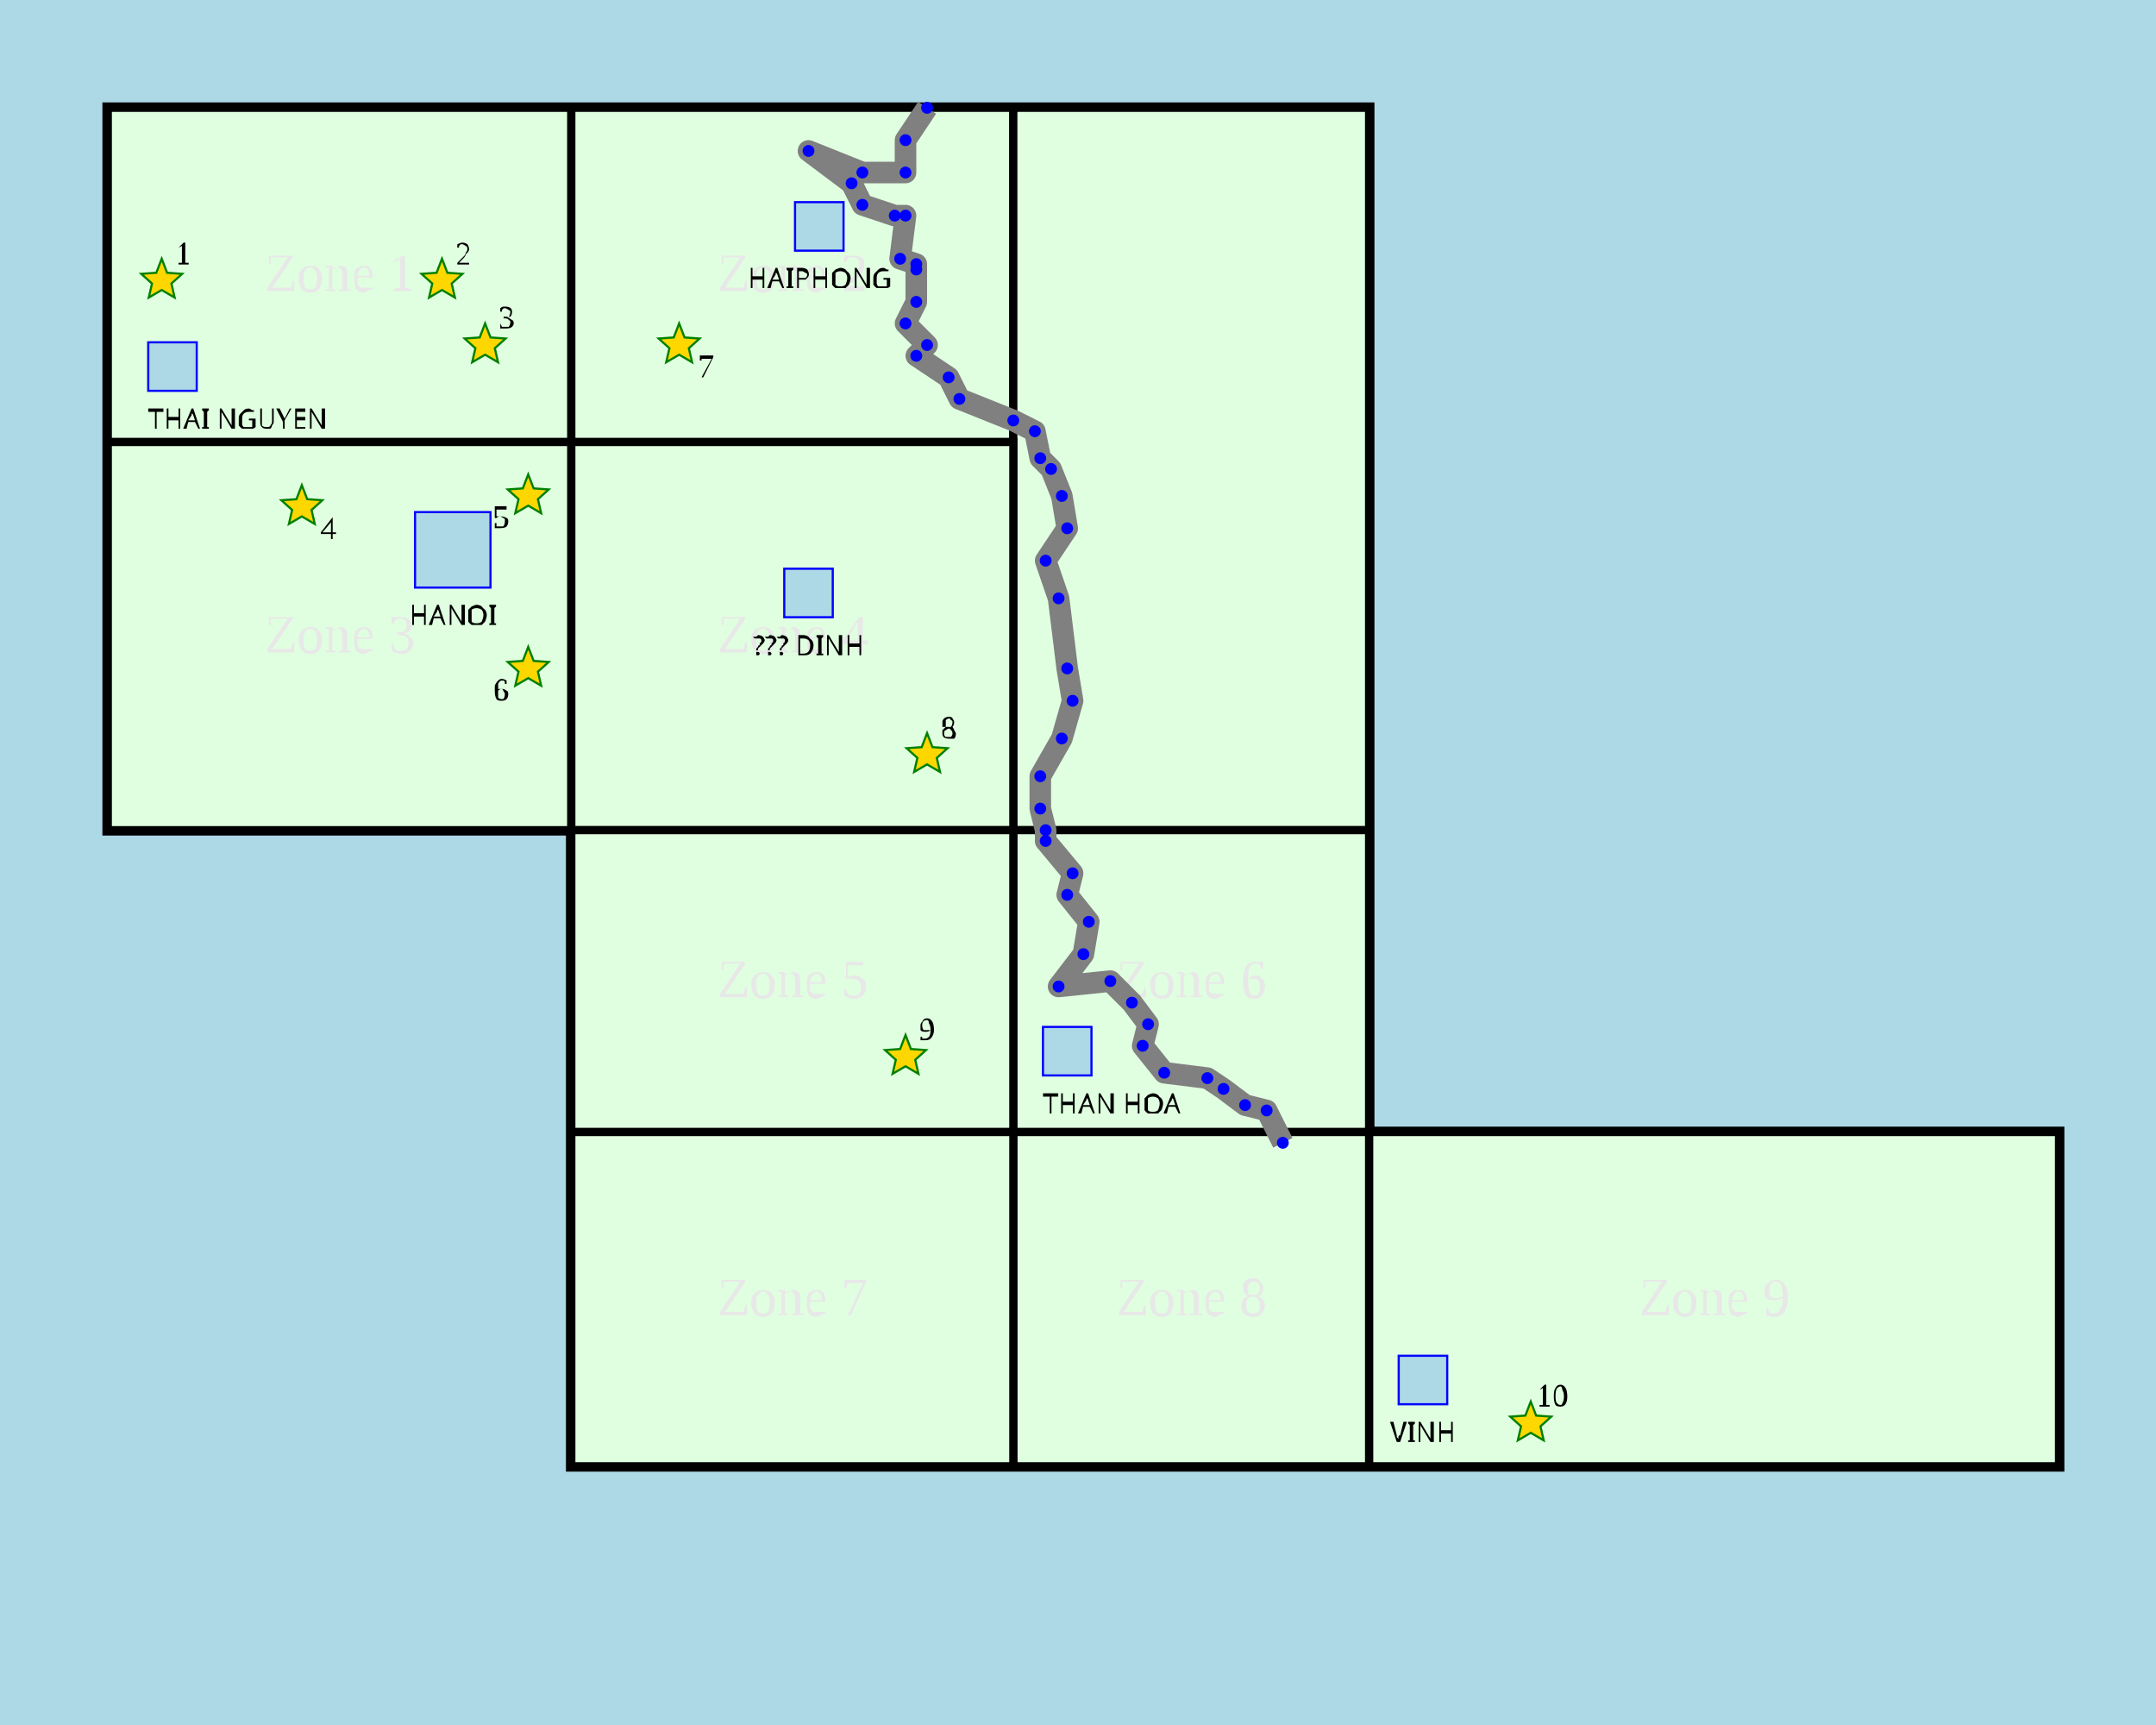
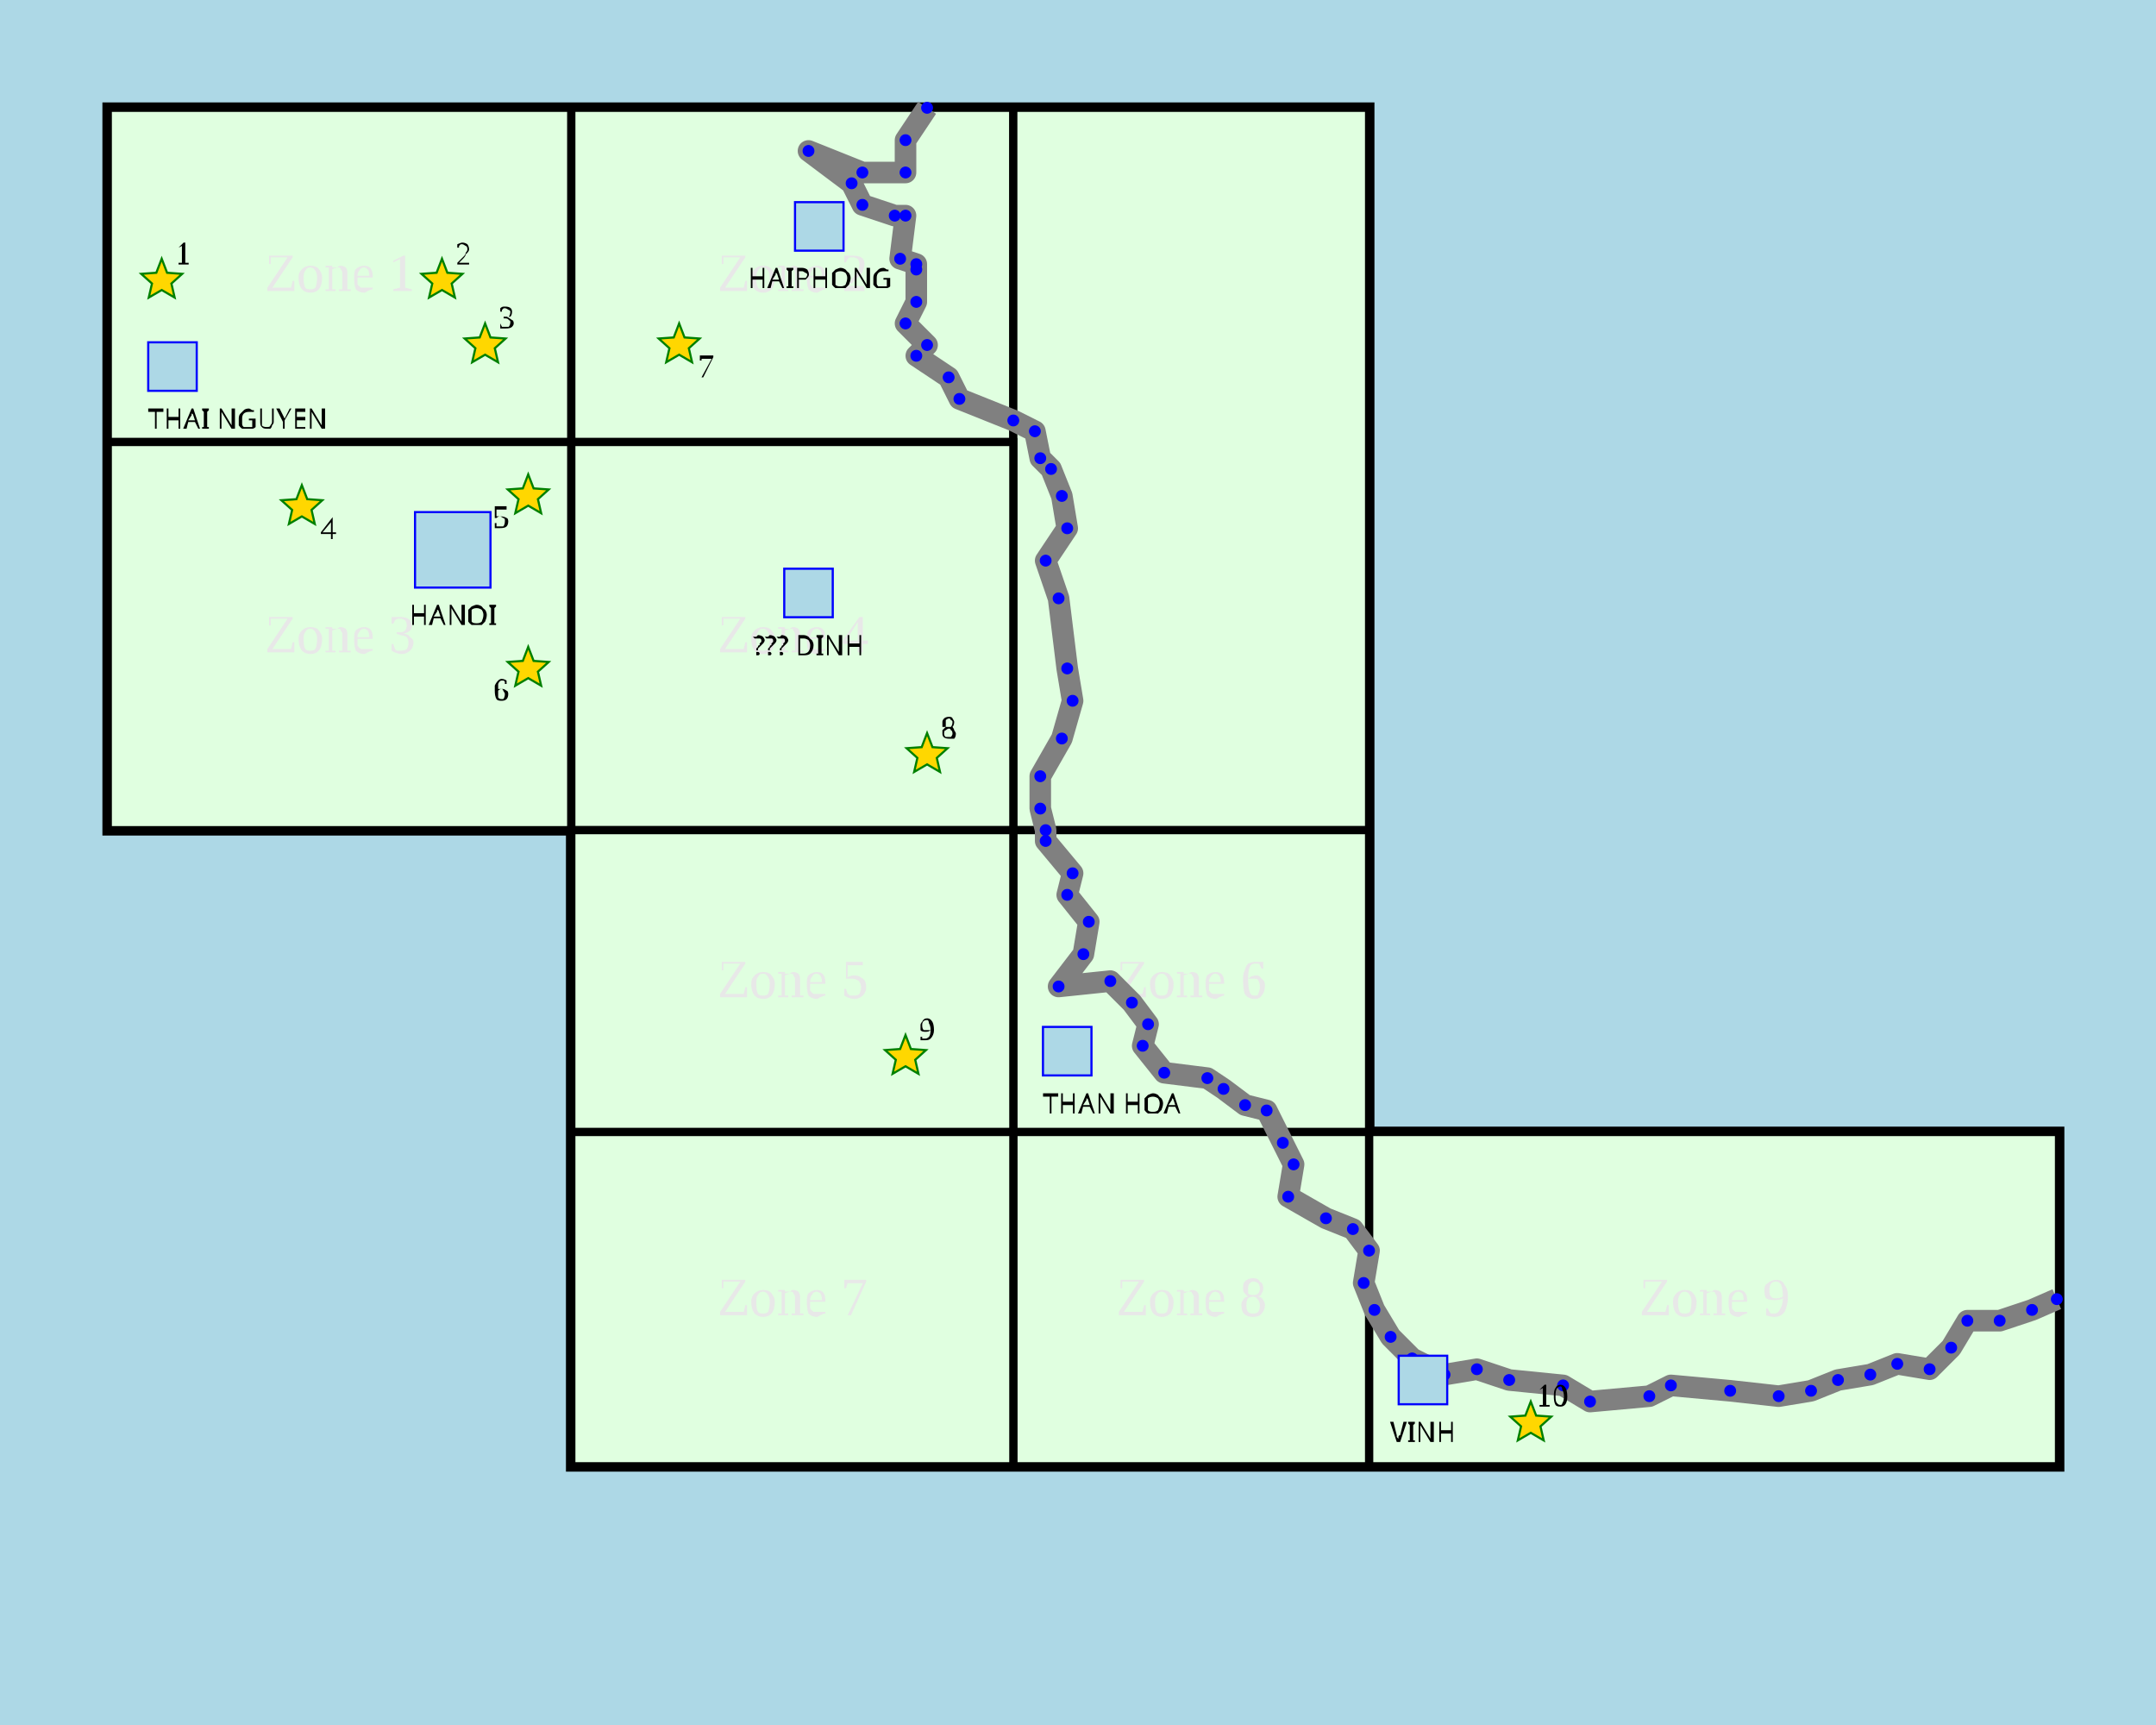
<svg xmlns="http://www.w3.org/2000/svg" width="20.0cm" height="16.0cm" viewBox="0 0 20.0 16.0">
  <rect width="100%" height="100%" fill="lightblue" />
  <g transform="translate(1.0, 1.0)">
    <path d="M 0,0 L 11.7,0 L 11.7,9.5 L 18.1,9.5 L 18.1,12.6 L 4.3,12.6 L 4.3,6.7 L 0,6.7 Z" fill="none" stroke="black" stroke-width="0.1" />
    <rect x="0" y="0" width="4.3" height="3.1" fill="#E0FFE0" stroke="black" stroke-width="0.002cm" />
    <text x="2.15" y="1.55" fill="#E8E8E8" font-size="0.5" text-anchor="middle" dy=".3em">Zone 1</text>
    <rect x="4.3" y="0" width="4.1" height="3.1" fill="#E0FFE0" stroke="black" stroke-width="0.002cm" />
    <text x="6.35" y="1.55" fill="#E8E8E8" font-size="0.5" text-anchor="middle" dy=".3em">Zone 2</text>
    <rect x="8.4" y="0" width="3.3" height="6.7" fill="#E0FFE0" stroke="black" stroke-width="0.002cm" />
    <text x="10.05" y="3.35" fill="#E8E8E8" font-size="0.5" text-anchor="middle" dy=".3em" />
    <rect x="0" y="3.1" width="4.3" height="3.6" fill="#E0FFE0" stroke="black" stroke-width="0.002cm" />
    <text x="2.15" y="4.9" fill="#E8E8E8" font-size="0.5" text-anchor="middle" dy=".3em">Zone 3</text>
    <rect x="4.3" y="3.1" width="4.1" height="3.6" fill="#E0FFE0" stroke="black" stroke-width="0.002cm" />
    <text x="6.35" y="4.9" fill="#E8E8E8" font-size="0.5" text-anchor="middle" dy=".3em">Zone 4</text>
    <rect x="8.4" y="6.7" width="3.3" height="2.8" fill="#E0FFE0" stroke="black" stroke-width="0.002cm" />
    <text x="10.05" y="8.1" fill="#E8E8E8" font-size="0.5" text-anchor="middle" dy=".3em">Zone 6</text>
    <rect x="4.3" y="6.7" width="4.1" height="2.8" fill="#E0FFE0" stroke="black" stroke-width="0.002cm" />
    <text x="6.35" y="8.1" fill="#E8E8E8" font-size="0.5" text-anchor="middle" dy=".3em">Zone 5</text>
    <rect x="11.7" y="9.5" width="6.4" height="3.1" fill="#E0FFE0" stroke="black" stroke-width="0.002cm" />
    <text x="14.9" y="11.05" fill="#E8E8E8" font-size="0.5" text-anchor="middle" dy=".3em">Zone 9</text>
    <rect x="8.4" y="9.5" width="3.3" height="3.1" fill="#E0FFE0" stroke="black" stroke-width="0.002cm" />
    <text x="10.05" y="11.05" fill="#E8E8E8" font-size="0.5" text-anchor="middle" dy=".3em">Zone 8</text>
    <rect x="4.3" y="9.5" width="4.1" height="3.1" fill="#E0FFE0" stroke="black" stroke-width="0.002cm" />
    <text x="6.35" y="11.05" fill="#E8E8E8" font-size="0.5" text-anchor="middle" dy=".3em">Zone 7</text>
-     <path d="M 7.6,0 7.4,0.3 7.4,0.6 7.0,0.6 6.5,0.4 6.9,0.7 7.0,0.9 7.3,1.0 7.4,1.0 7.35,1.4 7.5,1.45 7.5,1.5 7.5,1.8 7.4,2.0 7.6,2.2 7.5,2.3 7.8,2.5 7.9,2.7 8.4,2.9 8.6,3.0 8.65,3.25 8.75,3.35 8.85,3.6 8.9,3.9 8.7,4.2 8.82,4.55 8.9,5.2 8.95,5.5 8.85,5.85 8.65,6.2 8.65,6.5 8.7,6.7 8.7,6.8 8.95,7.1 8.9,7.3 9.1,7.55 9.05,7.85 8.82,8.15 9.3,8.1 9.5,8.3 9.65,8.5 9.6,8.7 9.8,8.95 10.2,9.0 10.35,9.1 10.55,9.25 10.75,9.3 10.9,9.6" fill="none" stroke="gray" stroke-width="0.2" stroke-linejoin="round" />
+     <path d="M 7.6,0 7.4,0.3 7.4,0.6 7.0,0.6 6.5,0.4 6.9,0.7 7.0,0.9 7.3,1.0 7.4,1.0 7.35,1.4 7.5,1.45 7.5,1.5 7.5,1.8 7.4,2.0 7.6,2.2 7.5,2.3 7.8,2.5 7.9,2.7 8.4,2.9 8.6,3.0 8.65,3.25 8.75,3.35 8.85,3.6 8.9,3.9 8.7,4.2 8.82,4.55 8.9,5.2 8.95,5.5 8.85,5.85 8.65,6.2 8.65,6.5 8.7,6.7 8.7,6.8 8.95,7.1 8.9,7.3 9.1,7.55 9.05,7.85 8.82,8.15 9.3,8.1 9.5,8.3 9.65,8.5 9.6,8.7 9.8,8.95 10.2,9.0 10.35,9.1 10.55,9.25 10.75,9.3 10.9,9.6 11.0,9.8 10.95,10.1 11.3,10.3 11.55,10.4 11.7,10.6 11.65,10.9 11.75,11.15 11.9,11.4 12.1,11.6 12.4,11.75 12.7,11.7 13.0,11.8 13.5,11.85 13.75,12.0 14.3,11.95 14.5,11.85 15.05,11.9 15.5,11.95 15.8,11.9 16.05,11.8 16.35,11.75 16.6,11.65 16.9,11.7 17.1,11.5 17.25,11.25 17.55,11.25 17.85,11.15 18.08,11.05" fill="none" stroke="gray" stroke-width="0.2" stroke-linejoin="round" />
    <circle cx="7.6" cy="0" r="0.05" fill="blue" stroke="blue" stroke-width="0.01" />
    <circle cx="7.4" cy="0.3" r="0.05" fill="blue" stroke="blue" stroke-width="0.01" />
    <circle cx="7.4" cy="0.6" r="0.05" fill="blue" stroke="blue" stroke-width="0.01" />
    <circle cx="7.0" cy="0.6" r="0.05" fill="blue" stroke="blue" stroke-width="0.01" />
    <circle cx="6.5" cy="0.4" r="0.05" fill="blue" stroke="blue" stroke-width="0.01" />
    <circle cx="6.9" cy="0.7" r="0.05" fill="blue" stroke="blue" stroke-width="0.01" />
    <circle cx="7.0" cy="0.9" r="0.05" fill="blue" stroke="blue" stroke-width="0.01" />
    <circle cx="7.3" cy="1.0" r="0.05" fill="blue" stroke="blue" stroke-width="0.01" />
    <circle cx="7.4" cy="1.0" r="0.05" fill="blue" stroke="blue" stroke-width="0.01" />
    <circle cx="7.35" cy="1.4" r="0.05" fill="blue" stroke="blue" stroke-width="0.01" />
    <circle cx="7.5" cy="1.45" r="0.05" fill="blue" stroke="blue" stroke-width="0.01" />
    <circle cx="7.5" cy="1.5" r="0.05" fill="blue" stroke="blue" stroke-width="0.01" />
    <circle cx="7.5" cy="1.8" r="0.05" fill="blue" stroke="blue" stroke-width="0.01" />
    <circle cx="7.4" cy="2.0" r="0.05" fill="blue" stroke="blue" stroke-width="0.01" />
    <circle cx="7.6" cy="2.2" r="0.05" fill="blue" stroke="blue" stroke-width="0.01" />
    <circle cx="7.5" cy="2.3" r="0.05" fill="blue" stroke="blue" stroke-width="0.01" />
    <circle cx="7.8" cy="2.5" r="0.05" fill="blue" stroke="blue" stroke-width="0.01" />
    <circle cx="7.9" cy="2.7" r="0.05" fill="blue" stroke="blue" stroke-width="0.01" />
    <circle cx="8.4" cy="2.9" r="0.05" fill="blue" stroke="blue" stroke-width="0.01" />
    <circle cx="8.6" cy="3.0" r="0.05" fill="blue" stroke="blue" stroke-width="0.01" />
    <circle cx="8.65" cy="3.25" r="0.05" fill="blue" stroke="blue" stroke-width="0.01" />
    <circle cx="8.75" cy="3.35" r="0.05" fill="blue" stroke="blue" stroke-width="0.01" />
    <circle cx="8.85" cy="3.6" r="0.05" fill="blue" stroke="blue" stroke-width="0.01" />
    <circle cx="8.9" cy="3.9" r="0.05" fill="blue" stroke="blue" stroke-width="0.01" />
    <circle cx="8.7" cy="4.2" r="0.05" fill="blue" stroke="blue" stroke-width="0.01" />
    <circle cx="8.82" cy="4.55" r="0.05" fill="blue" stroke="blue" stroke-width="0.01" />
    <circle cx="8.9" cy="5.2" r="0.05" fill="blue" stroke="blue" stroke-width="0.01" />
    <circle cx="8.95" cy="5.5" r="0.05" fill="blue" stroke="blue" stroke-width="0.01" />
    <circle cx="8.85" cy="5.85" r="0.05" fill="blue" stroke="blue" stroke-width="0.01" />
    <circle cx="8.65" cy="6.2" r="0.05" fill="blue" stroke="blue" stroke-width="0.01" />
    <circle cx="8.65" cy="6.5" r="0.05" fill="blue" stroke="blue" stroke-width="0.01" />
    <circle cx="8.7" cy="6.7" r="0.05" fill="blue" stroke="blue" stroke-width="0.01" />
    <circle cx="8.7" cy="6.8" r="0.05" fill="blue" stroke="blue" stroke-width="0.01" />
    <circle cx="8.95" cy="7.1" r="0.05" fill="blue" stroke="blue" stroke-width="0.01" />
    <circle cx="8.9" cy="7.3" r="0.05" fill="blue" stroke="blue" stroke-width="0.01" />
    <circle cx="9.1" cy="7.55" r="0.05" fill="blue" stroke="blue" stroke-width="0.01" />
    <circle cx="9.05" cy="7.85" r="0.05" fill="blue" stroke="blue" stroke-width="0.01" />
    <circle cx="8.82" cy="8.15" r="0.05" fill="blue" stroke="blue" stroke-width="0.01" />
    <circle cx="9.3" cy="8.1" r="0.05" fill="blue" stroke="blue" stroke-width="0.01" />
    <circle cx="9.5" cy="8.3" r="0.05" fill="blue" stroke="blue" stroke-width="0.01" />
    <circle cx="9.65" cy="8.5" r="0.05" fill="blue" stroke="blue" stroke-width="0.01" />
    <circle cx="9.6" cy="8.7" r="0.05" fill="blue" stroke="blue" stroke-width="0.01" />
    <circle cx="9.8" cy="8.95" r="0.05" fill="blue" stroke="blue" stroke-width="0.01" />
    <circle cx="10.2" cy="9.0" r="0.05" fill="blue" stroke="blue" stroke-width="0.01" />
    <circle cx="10.35" cy="9.1" r="0.05" fill="blue" stroke="blue" stroke-width="0.01" />
    <circle cx="10.55" cy="9.25" r="0.05" fill="blue" stroke="blue" stroke-width="0.01" />
    <circle cx="10.75" cy="9.3" r="0.05" fill="blue" stroke="blue" stroke-width="0.01" />
    <circle cx="10.9" cy="9.6" r="0.05" fill="blue" stroke="blue" stroke-width="0.01" />
+     <circle cx="11.0" cy="9.8" r="0.05" fill="blue" stroke="blue" stroke-width="0.01" />
+     <circle cx="10.95" cy="10.1" r="0.05" fill="blue" stroke="blue" stroke-width="0.01" />
+     <circle cx="11.3" cy="10.3" r="0.05" fill="blue" stroke="blue" stroke-width="0.01" />
+     <circle cx="11.55" cy="10.4" r="0.05" fill="blue" stroke="blue" stroke-width="0.01" />
+     <circle cx="11.7" cy="10.6" r="0.05" fill="blue" stroke="blue" stroke-width="0.01" />
+     <circle cx="11.65" cy="10.9" r="0.05" fill="blue" stroke="blue" stroke-width="0.01" />
+     <circle cx="11.75" cy="11.15" r="0.05" fill="blue" stroke="blue" stroke-width="0.01" />
+     <circle cx="11.9" cy="11.4" r="0.05" fill="blue" stroke="blue" stroke-width="0.01" />
+     <circle cx="12.1" cy="11.6" r="0.05" fill="blue" stroke="blue" stroke-width="0.01" />
+     <circle cx="12.4" cy="11.75" r="0.05" fill="blue" stroke="blue" stroke-width="0.01" />
+     <circle cx="12.7" cy="11.7" r="0.05" fill="blue" stroke="blue" stroke-width="0.01" />
+     <circle cx="13.0" cy="11.8" r="0.05" fill="blue" stroke="blue" stroke-width="0.01" />
+     <circle cx="13.5" cy="11.85" r="0.05" fill="blue" stroke="blue" stroke-width="0.01" />
+     <circle cx="13.75" cy="12.0" r="0.05" fill="blue" stroke="blue" stroke-width="0.01" />
+     <circle cx="14.3" cy="11.95" r="0.05" fill="blue" stroke="blue" stroke-width="0.01" />
+     <circle cx="14.5" cy="11.85" r="0.05" fill="blue" stroke="blue" stroke-width="0.01" />
+     <circle cx="15.05" cy="11.9" r="0.05" fill="blue" stroke="blue" stroke-width="0.01" />
+     <circle cx="15.5" cy="11.95" r="0.05" fill="blue" stroke="blue" stroke-width="0.01" />
+     <circle cx="15.8" cy="11.9" r="0.05" fill="blue" stroke="blue" stroke-width="0.01" />
+     <circle cx="16.05" cy="11.8" r="0.05" fill="blue" stroke="blue" stroke-width="0.01" />
+     <circle cx="16.35" cy="11.75" r="0.05" fill="blue" stroke="blue" stroke-width="0.01" />
+     <circle cx="16.6" cy="11.65" r="0.05" fill="blue" stroke="blue" stroke-width="0.01" />
+     <circle cx="16.9" cy="11.7" r="0.05" fill="blue" stroke="blue" stroke-width="0.01" />
+     <circle cx="17.1" cy="11.5" r="0.05" fill="blue" stroke="blue" stroke-width="0.01" />
+     <circle cx="17.25" cy="11.25" r="0.05" fill="blue" stroke="blue" stroke-width="0.01" />
+     <circle cx="17.55" cy="11.25" r="0.05" fill="blue" stroke="blue" stroke-width="0.01" />
+     <circle cx="17.85" cy="11.15" r="0.05" fill="blue" stroke="blue" stroke-width="0.01" />
+     <circle cx="18.08" cy="11.05" r="0.05" fill="blue" stroke="blue" stroke-width="0.01" />
    <polygon points="0.5,1.4 0.55,1.53 0.69,1.54 0.59,1.63 0.62,1.76 0.5,1.69 0.38,1.76 0.41,1.63 0.31,1.54 0.45,1.53" fill="gold" stroke="green" stroke-width="0.02" />
    <text x="0.7" y="1.45" font-size="0.3" fill="black" text-anchor="middle">1</text>
    <polygon points="3.1,1.4 3.15,1.53 3.29,1.54 3.19,1.63 3.22,1.76 3.1,1.69 2.98,1.76 3.01,1.63 2.91,1.54 3.05,1.53" fill="gold" stroke="green" stroke-width="0.02" />
    <text x="3.3" y="1.45" font-size="0.3" fill="black" text-anchor="middle">2</text>
    <polygon points="3.5,2.0 3.55,2.13 3.69,2.14 3.59,2.23 3.62,2.36 3.5,2.29 3.38,2.36 3.41,2.23 3.31,2.14 3.45,2.13" fill="gold" stroke="green" stroke-width="0.02" />
    <text x="3.7" y="2.05" font-size="0.3" fill="black" text-anchor="middle">3</text>
    <polygon points="1.8,3.5 1.85,3.63 1.99,3.64 1.89,3.73 1.92,3.86 1.8,3.79 1.68,3.86 1.71,3.73 1.61,3.64 1.75,3.63" fill="gold" stroke="green" stroke-width="0.02" />
    <text x="2.05" y="4.0" font-size="0.3" fill="black" text-anchor="middle">4</text>
    <polygon points="3.9,3.4 3.95,3.53 4.09,3.54 3.99,3.63 4.02,3.76 3.9,3.69 3.78,3.76 3.81,3.63 3.71,3.54 3.85,3.53" fill="gold" stroke="green" stroke-width="0.02" />
    <text x="3.65" y="3.9" font-size="0.3" fill="black" text-anchor="middle">5</text>
    <polygon points="3.9,5.0 3.95,5.13 4.09,5.14 3.99,5.23 4.02,5.36 3.9,5.29 3.78,5.36 3.81,5.23 3.71,5.14 3.85,5.13" fill="gold" stroke="green" stroke-width="0.02" />
    <text x="3.65" y="5.5" font-size="0.3" fill="black" text-anchor="middle">6</text>
    <polygon points="5.3,2.0 5.35,2.13 5.49,2.14 5.39,2.23 5.42,2.36 5.3,2.29 5.18,2.36 5.21,2.23 5.11,2.14 5.25,2.13" fill="gold" stroke="green" stroke-width="0.02" />
    <text x="5.55" y="2.5" font-size="0.3" fill="black" text-anchor="middle">7</text>
    <polygon points="7.6,5.8 7.65,5.93 7.79,5.94 7.69,6.03 7.72,6.16 7.6,6.09 7.48,6.16 7.51,6.03 7.41,5.94 7.55,5.93" fill="gold" stroke="green" stroke-width="0.02" />
    <text x="7.8" y="5.85" font-size="0.3" fill="black" text-anchor="middle">8</text>
    <polygon points="7.4,8.6 7.45,8.73 7.59,8.74 7.49,8.83 7.52,8.96 7.4,8.89 7.28,8.96 7.31,8.83 7.21,8.74 7.35,8.73" fill="gold" stroke="green" stroke-width="0.02" />
    <text x="7.6" y="8.65" font-size="0.3" fill="black" text-anchor="middle">9</text>
    <polygon points="13.2,12.0 13.25,12.13 13.39,12.14 13.29,12.23 13.32,12.36 13.2,12.29 13.08,12.36 13.11,12.23 13.01,12.14 13.15,12.13" fill="gold" stroke="green" stroke-width="0.02" />
    <text x="13.4" y="12.05" font-size="0.3" fill="black" text-anchor="middle">10</text>
    <polygon points="0.375,2.175 0.825,2.175 0.825,2.625 0.375,2.625" fill="lightblue" stroke="blue" stroke-width="0.02" />
    <text x="0.375" y="2.975" text-anchor="start" font-family="sans-serif" font-size="0.25" fill="black">THAI NGUYEN</text>
    <polygon points="6.375,0.875 6.825,0.875 6.825,1.325 6.375,1.325" fill="lightblue" stroke="blue" stroke-width="0.02" />
    <text x="6.6" y="1.675" text-anchor="middle" font-family="sans-serif" font-size="0.25" fill="black">HAIPHONG</text>
    <polygon points="2.85,3.75 3.55,3.75 3.55,4.45 2.85,4.45" fill="lightblue" stroke="blue" stroke-width="0.02" />
    <text x="3.2" y="4.8" text-anchor="middle" font-family="sans-serif" font-size="0.25" fill="black">HANOI</text>
    <polygon points="6.275,4.275 6.725,4.275 6.725,4.725 6.275,4.725" fill="lightblue" stroke="blue" stroke-width="0.02" />
    <text x="6.5" y="5.075" text-anchor="middle" font-family="sans-serif" font-size="0.25" fill="black">??? DINH</text>
    <polygon points="8.675,8.525 9.125,8.525 9.125,8.975 8.675,8.975" fill="lightblue" stroke="blue" stroke-width="0.02" />
    <text x="8.675" y="9.325" text-anchor="start" font-family="sans-serif" font-size="0.25" fill="black">THAN HOA</text>
    <polygon points="11.975,11.575 12.425,11.575 12.425,12.025 11.975,12.025" fill="lightblue" stroke="blue" stroke-width="0.02" />
    <text x="12.2" y="12.375" text-anchor="middle" font-family="sans-serif" font-size="0.25" fill="black">VINH</text>
  </g>
</svg>
